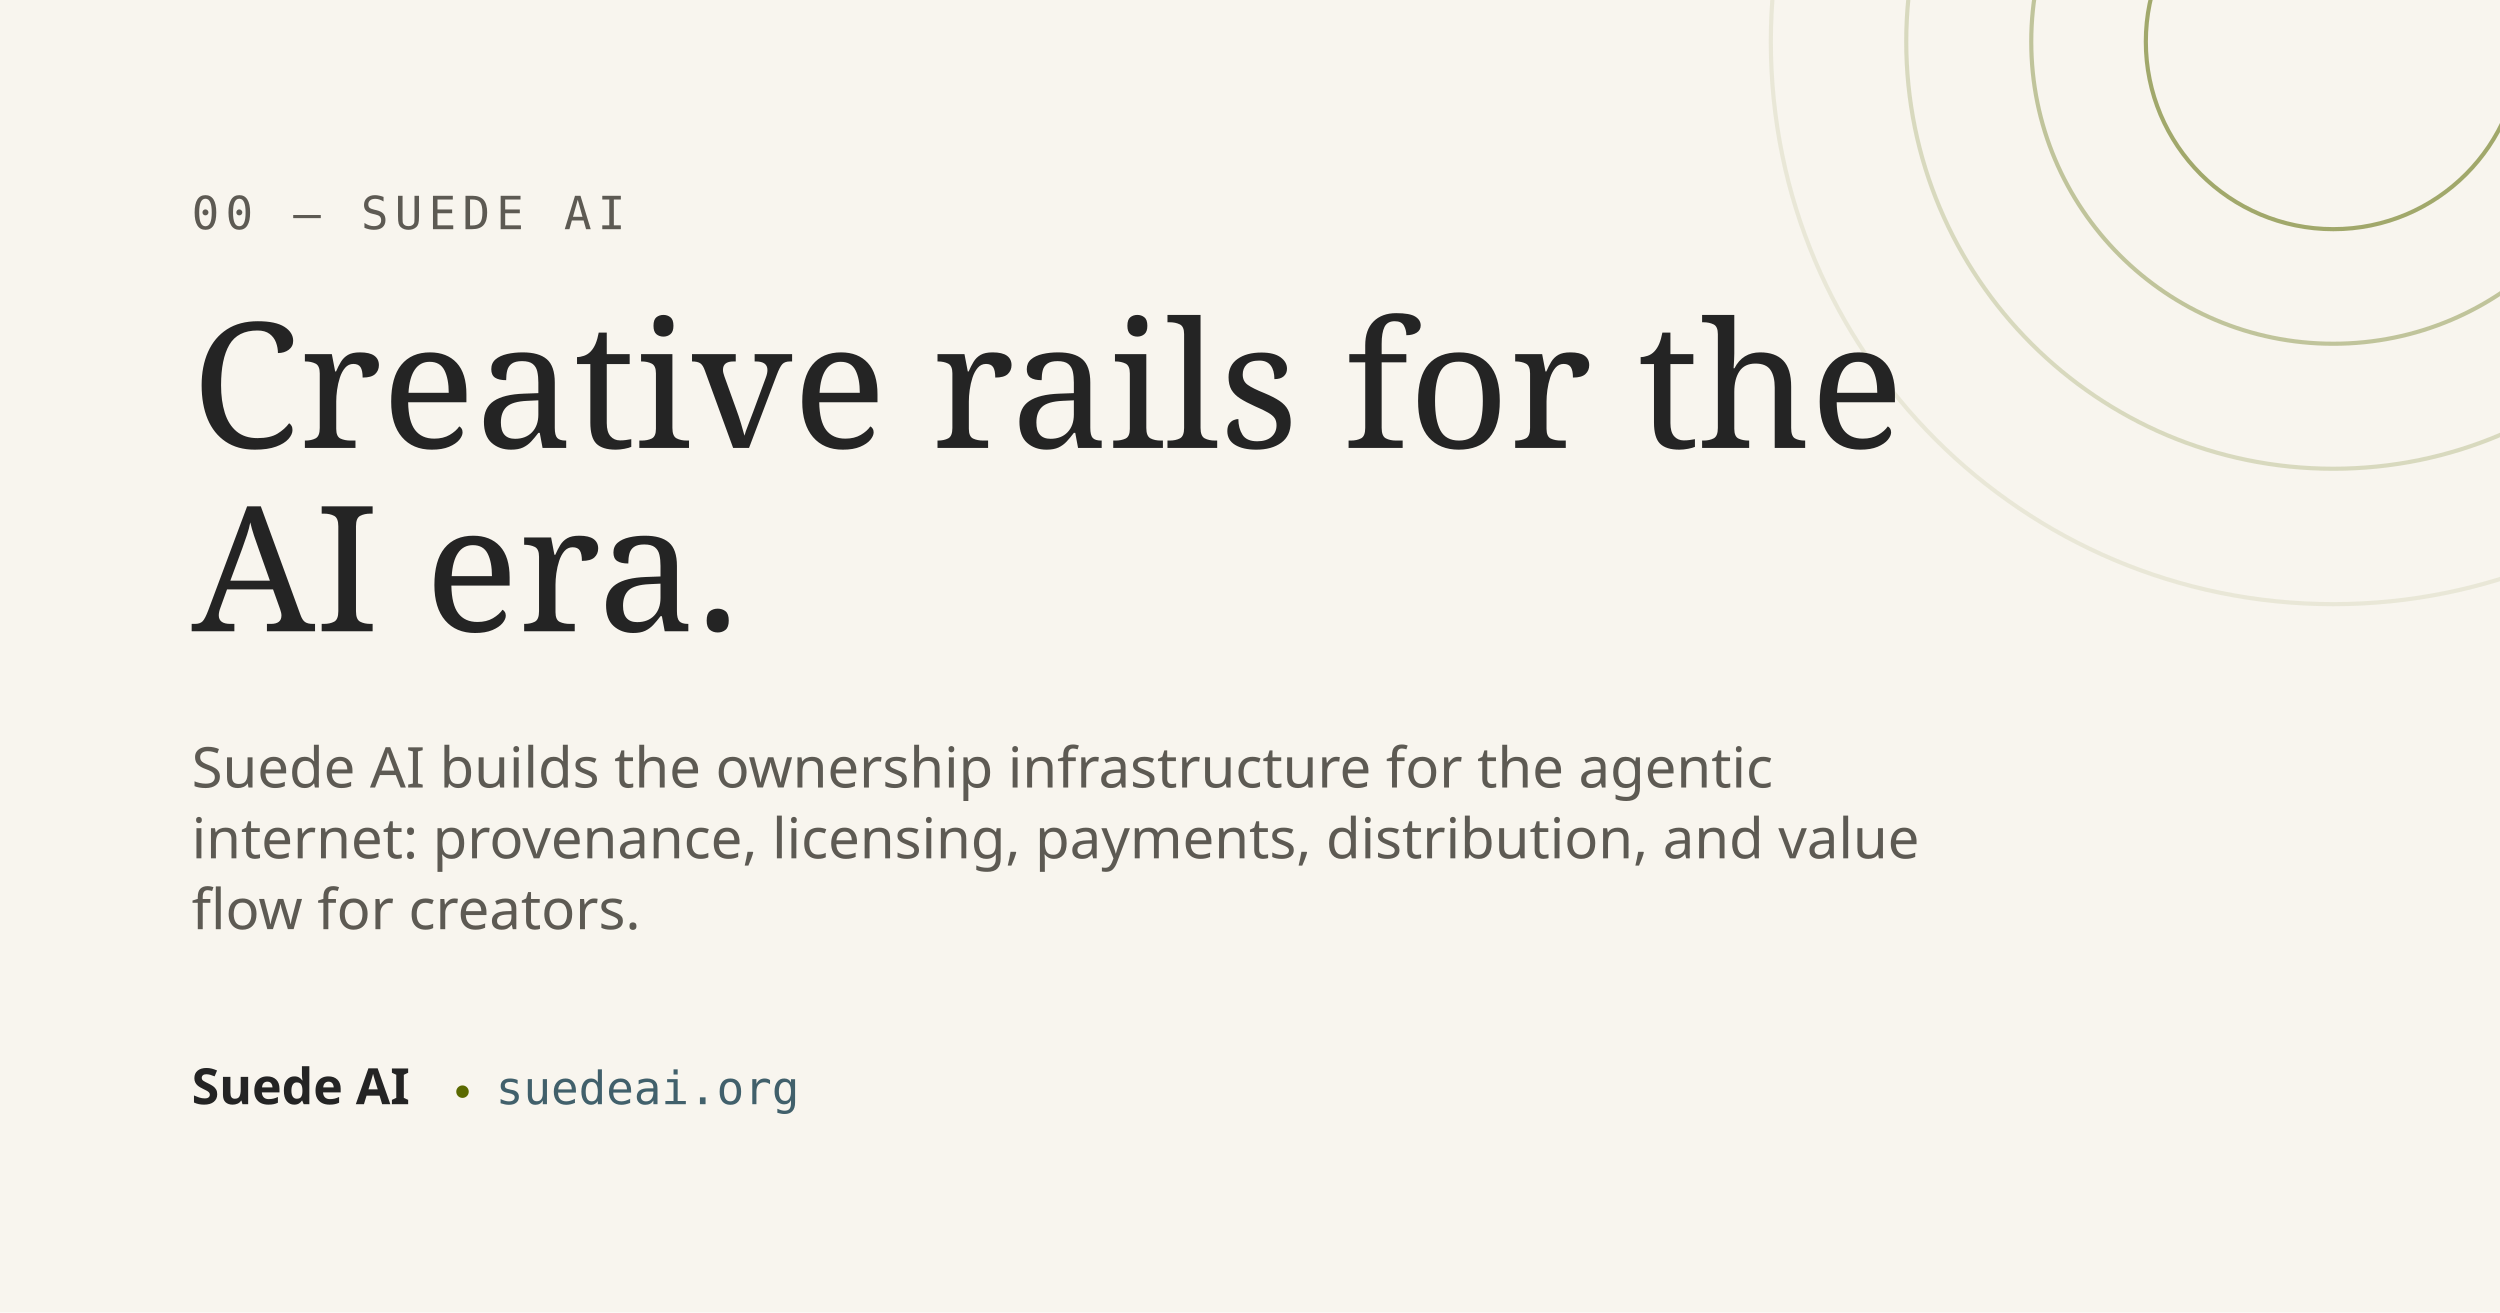
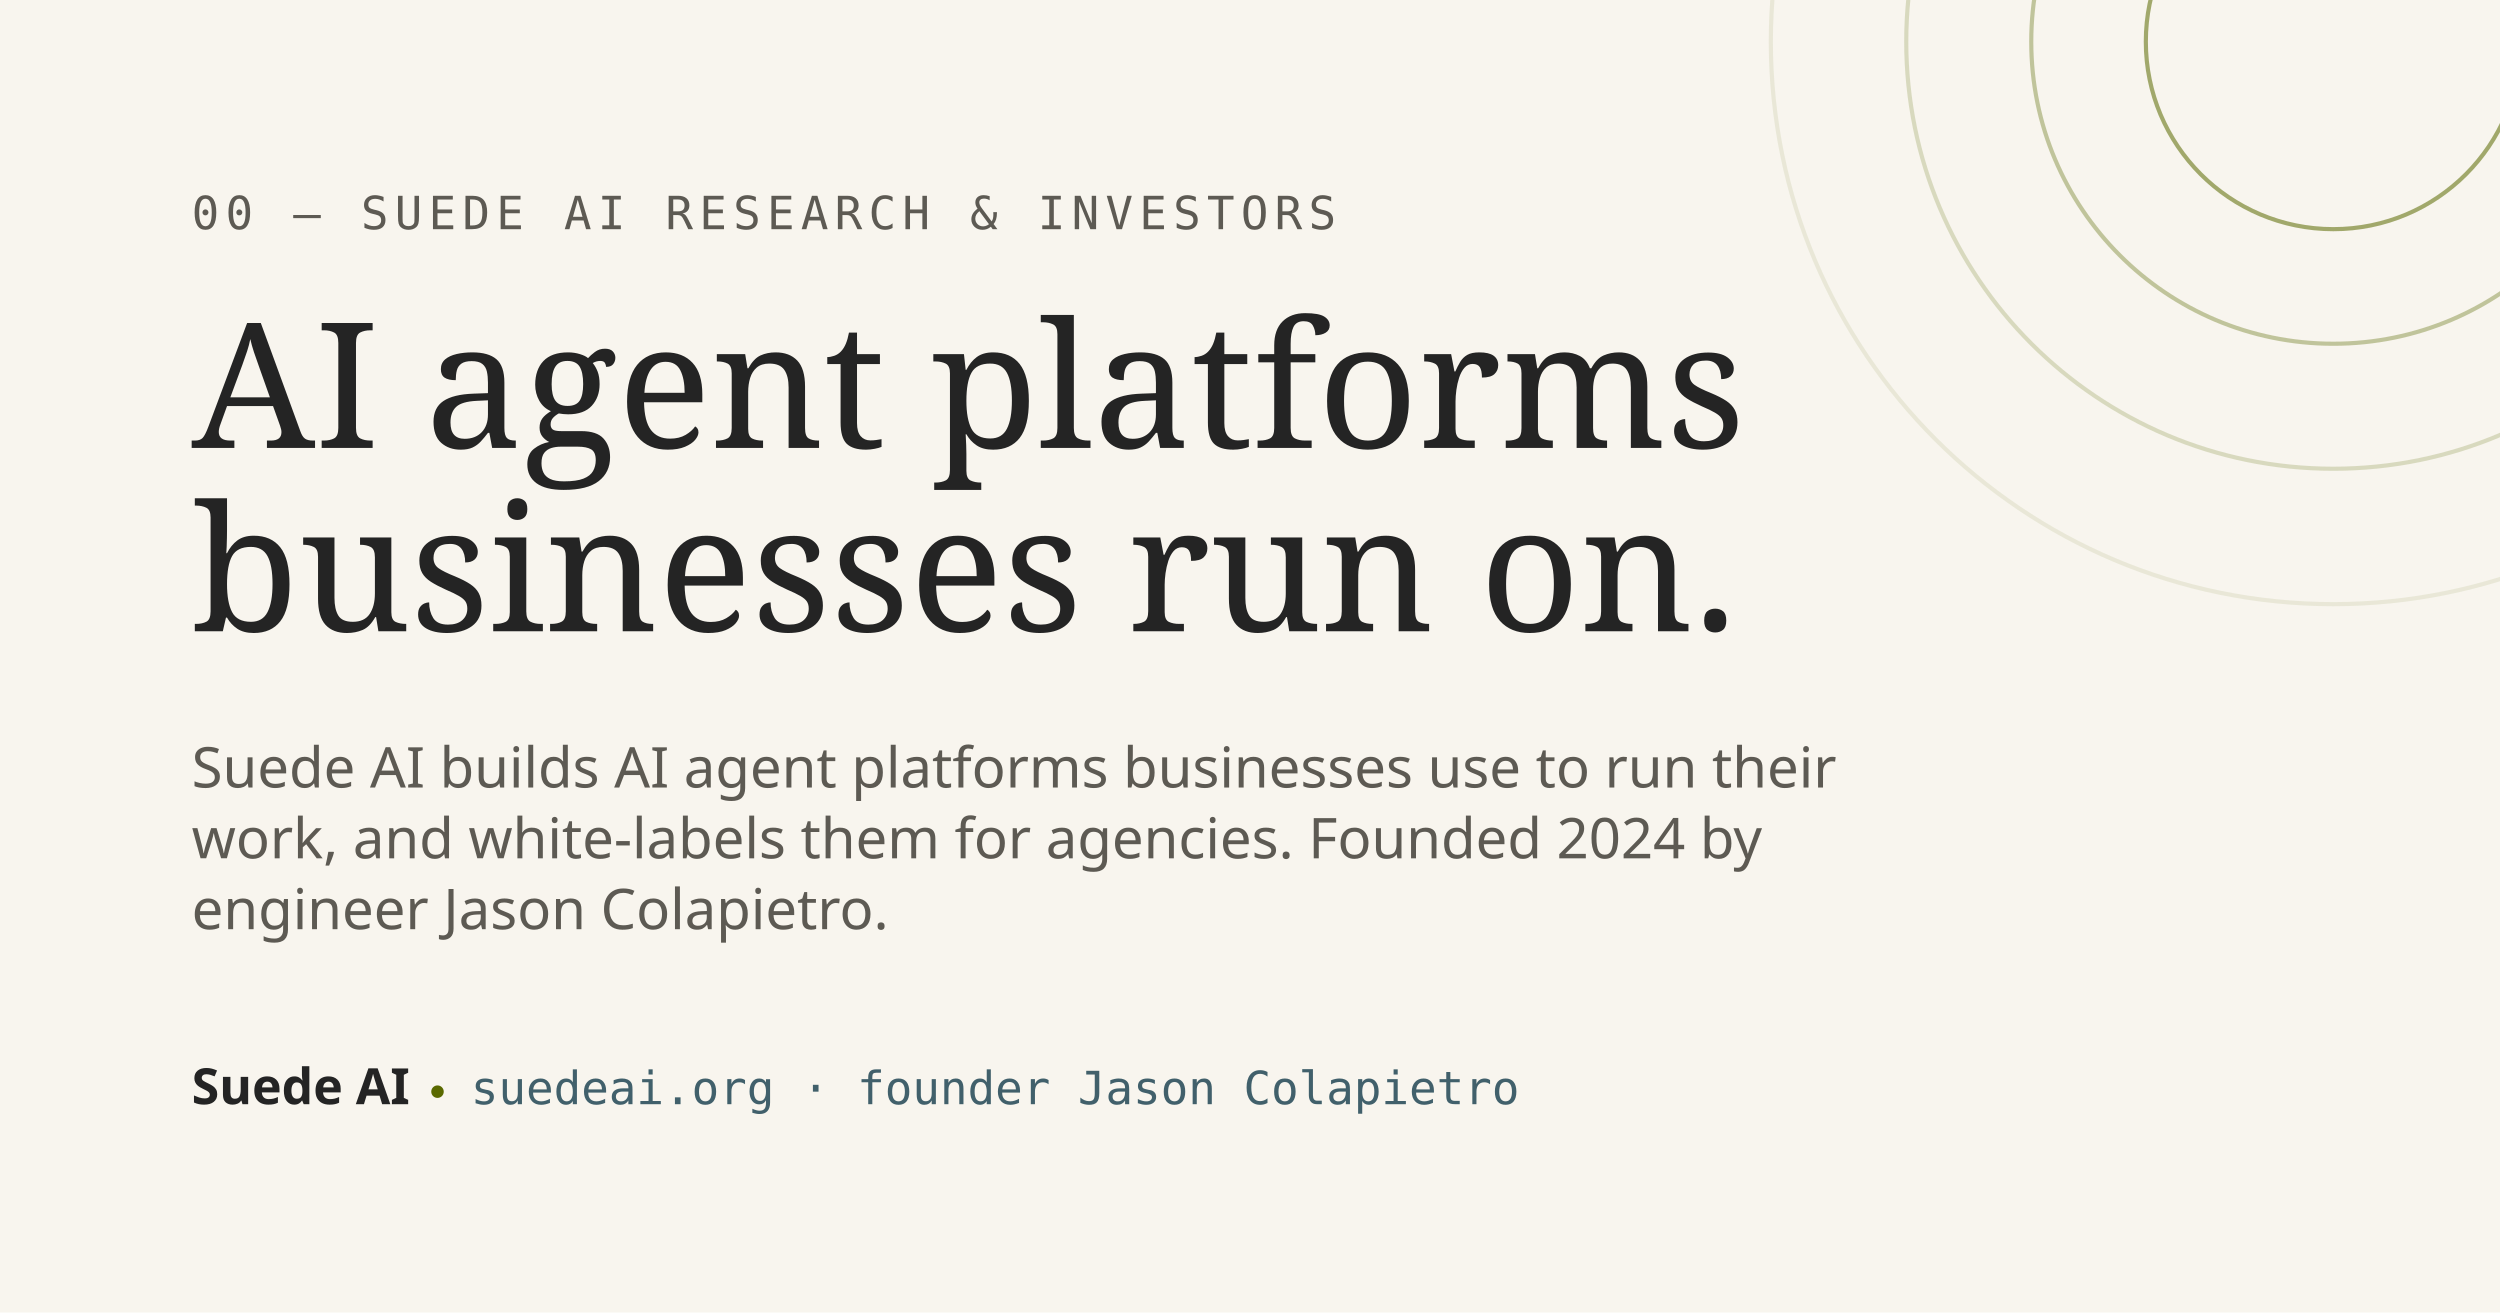
<svg xmlns="http://www.w3.org/2000/svg" width="1200" height="630" viewBox="0 0 1200 630" role="img" aria-labelledby="title desc">
  <rect width="1200" height="630" fill="#f8f5ee" />
  <g stroke="#5a6900" fill="none">
    <circle cx="1120" cy="20" r="90" stroke-width="2" opacity="0.55" />
    <circle cx="1120" cy="20" r="145" stroke-width="2" opacity="0.35" />
    <circle cx="1120" cy="20" r="205" stroke-width="2" opacity="0.2" />
    <circle cx="1120" cy="20" r="270" stroke-width="2" opacity="0.1" />
  </g>
-   <text x="92" y="110" fill="#5d5a53" font-family="'Geist Mono', ui-monospace, monospace" font-size="22" letter-spacing="3">00 — SUEDE AI</text>
-   <text x="92" y="215" fill="#242424" font-family="'Instrument Serif', Georgia, serif" font-size="84">Creative rails for the</text>
-   <text x="92" y="303" fill="#242424" font-family="'Instrument Serif', Georgia, serif" font-size="84">AI era.</text>
+   <text x="92" y="110" fill="#5d5a53" font-family="'Geist Mono', ui-monospace, monospace" font-size="22" letter-spacing="3">00 — SUEDE AI RESEARCH &amp; INVESTORS</text>
+   <text x="92" y="215" fill="#242424" font-family="'Instrument Serif', Georgia, serif" font-size="84">AI agent platforms</text>
+   <text x="92" y="303" fill="#242424" font-family="'Instrument Serif', Georgia, serif" font-size="84">businesses run on.</text>
  <text x="92" y="378" fill="#5d5a53" font-family="Geist, ui-sans-serif, sans-serif" font-size="27">
-     <tspan x="92" dy="0">Suede AI builds the ownership infrastructure for the agentic</tspan>
-     <tspan x="92" dy="34">internet: provenance, licensing, payments, distribution, and value</tspan>
-     <tspan x="92" dy="34">flow for creators.</tspan>
+     <tspan x="92" dy="0">Suede AI builds AI agent platforms businesses use to run their</tspan>
+     <tspan x="92" dy="34">work, and white-labels them for agencies. Founded 2024 by</tspan>
+     <tspan x="92" dy="34">engineer Jason Colapietro.</tspan>
  </text>
  <text x="92" y="530" fill="#242424" font-family="Geist, sans-serif" font-size="24" font-weight="600">Suede AI</text>
-   <circle cx="222" cy="524" r="3" fill="#5a6900" />
-   <text x="238" y="530" fill="#41606b" font-family="'Geist Mono', ui-monospace, monospace" font-size="22">suedeai.org</text>
+   <circle cx="210" cy="524" r="3" fill="#5a6900" />
+   <text x="226" y="530" fill="#41606b" font-family="'Geist Mono', ui-monospace, monospace" font-size="22">suedeai.org · founder Jason Colapietro</text>
</svg>
